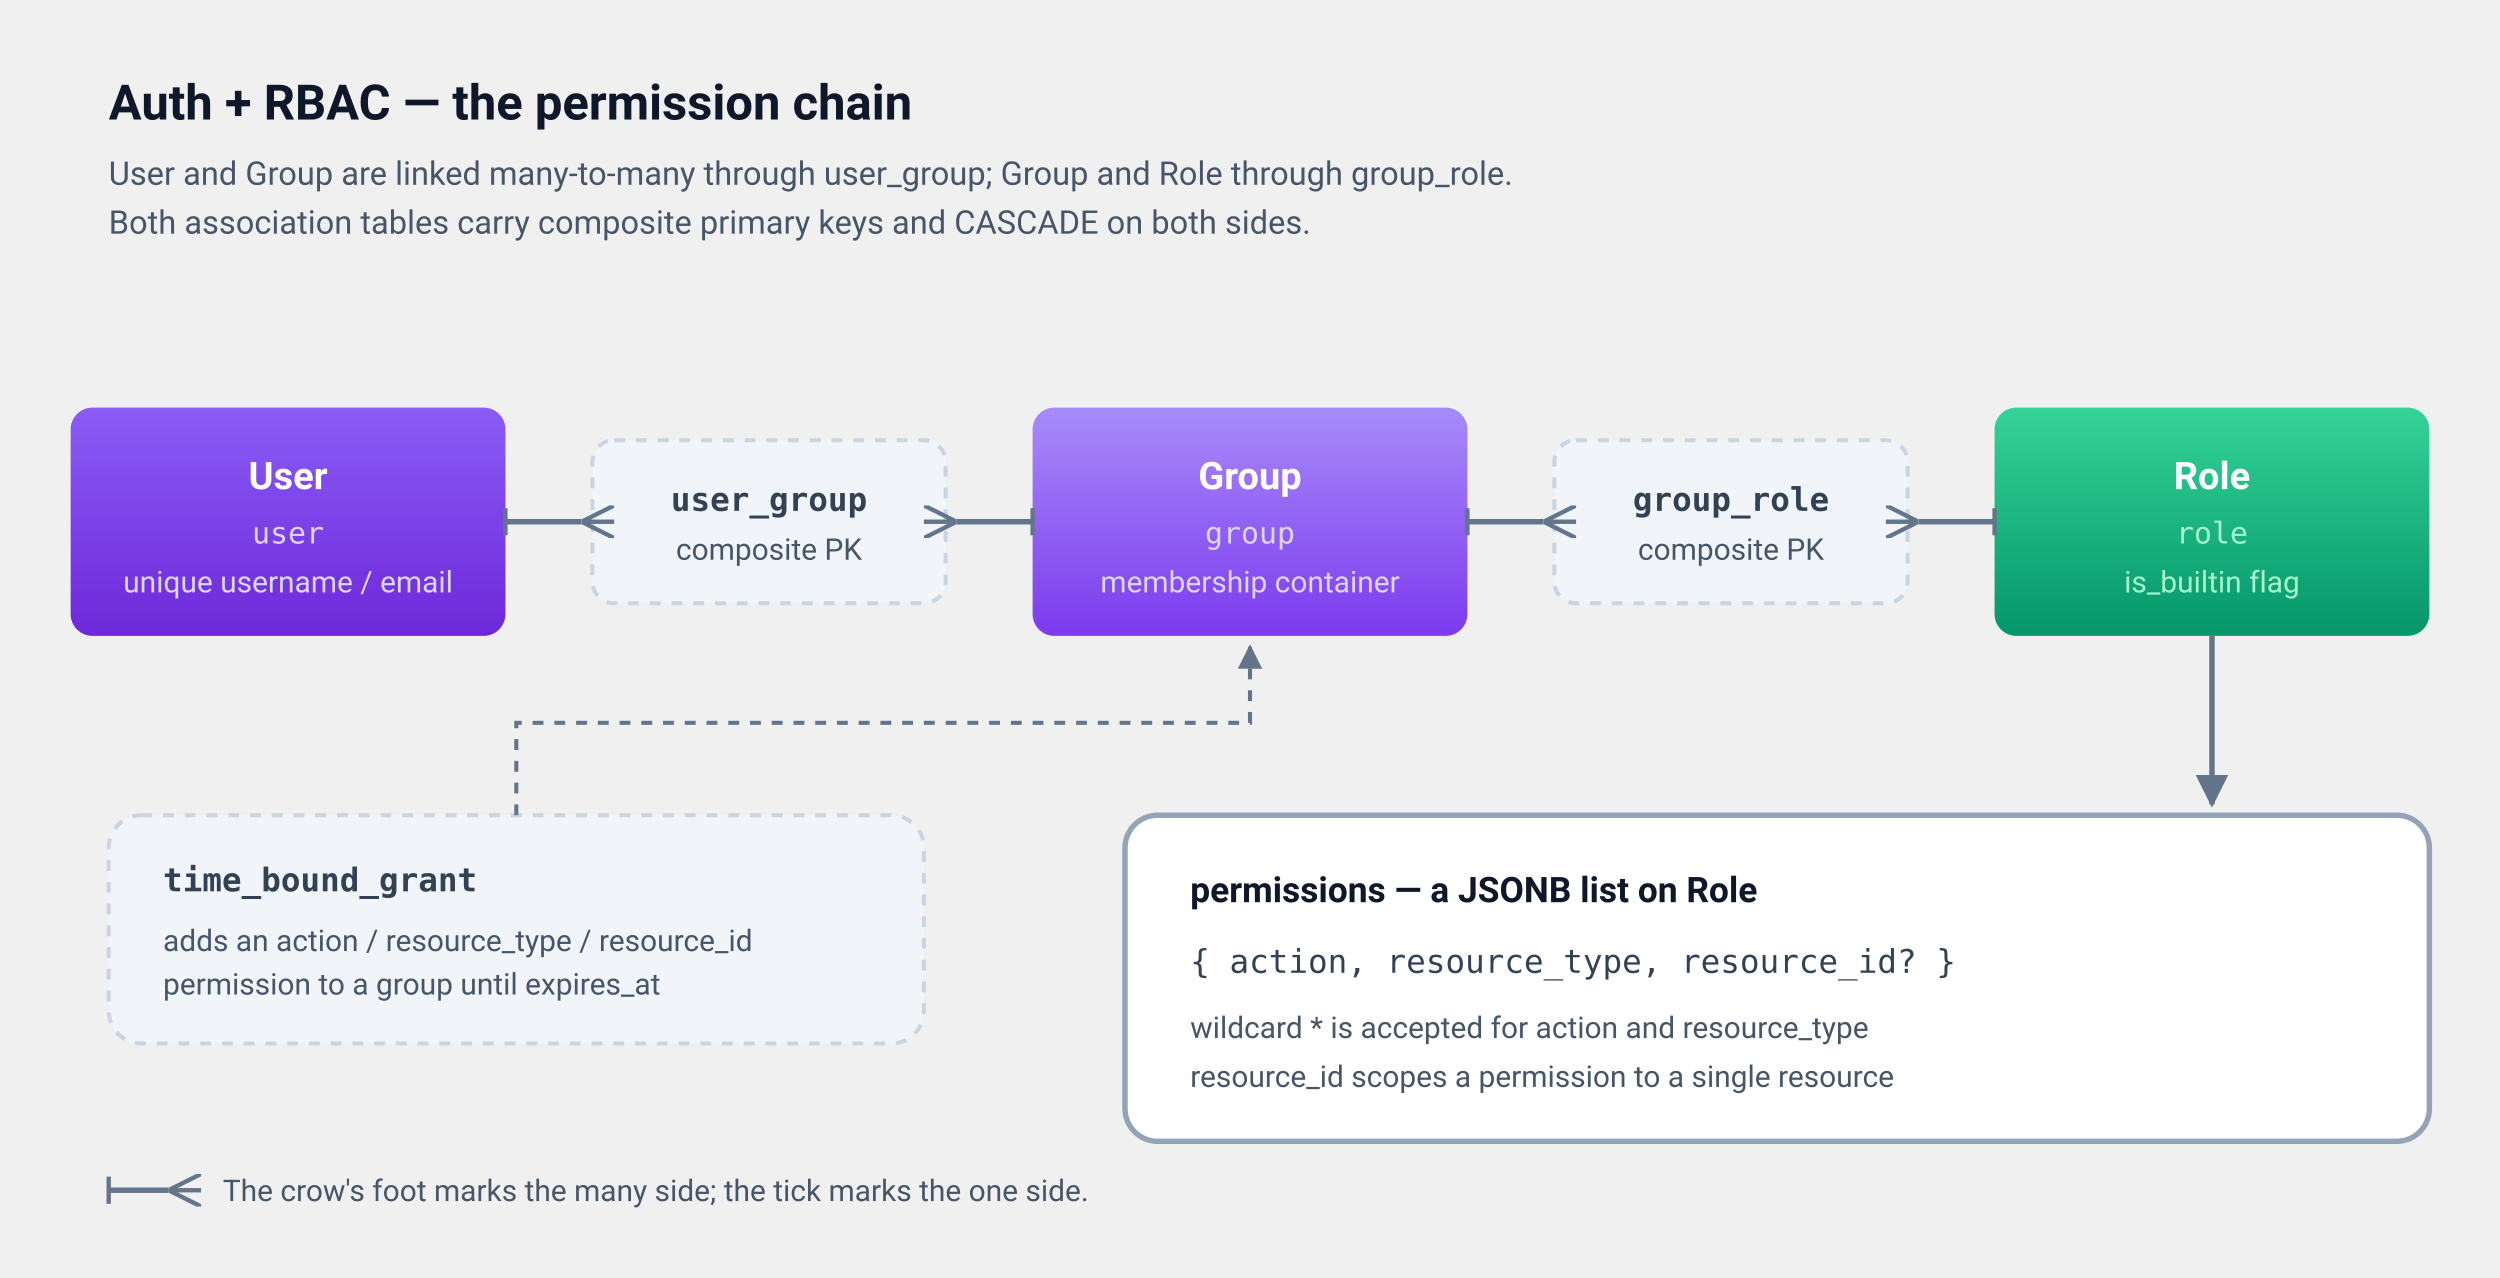
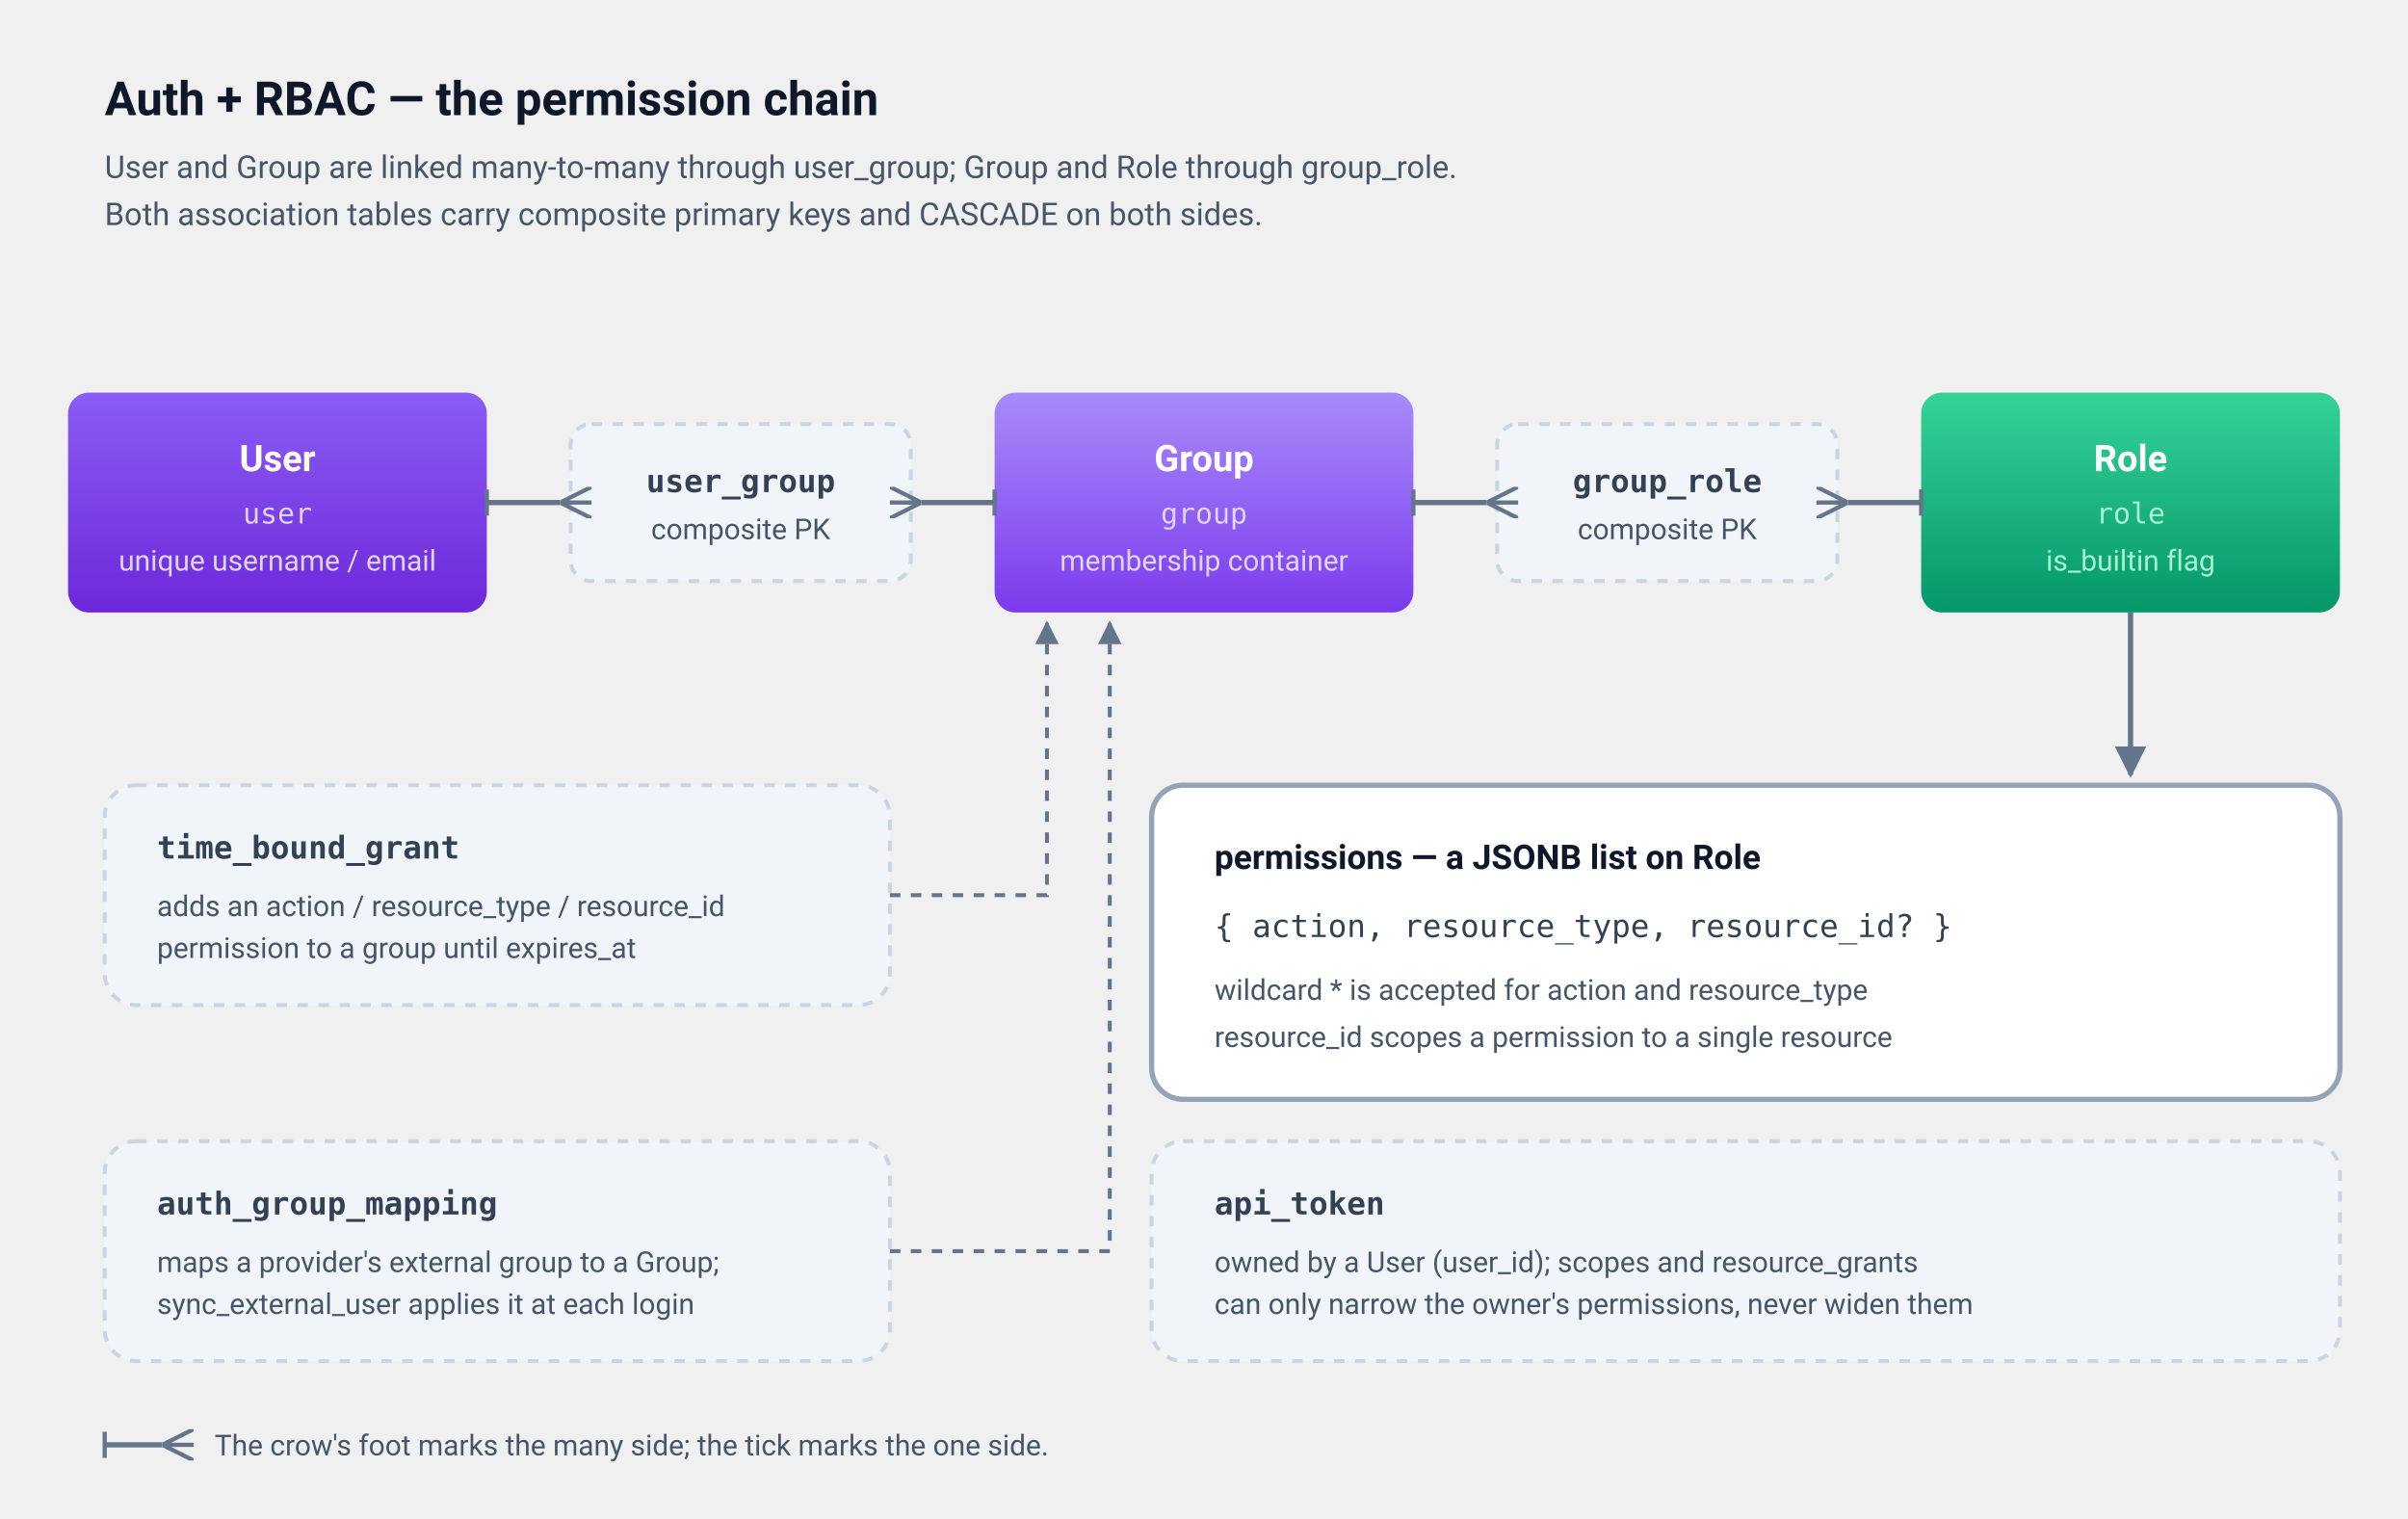
- <svg xmlns="http://www.w3.org/2000/svg" width="920" height="470" viewBox="0 0 920 470" preserveAspectRatio="xMidYMid meet" font-family="ui-sans-serif, system-ui, -apple-system, 'Segoe UI', Roboto, Helvetica, Arial, sans-serif">
+ <svg xmlns="http://www.w3.org/2000/svg" width="920" height="580" viewBox="0 0 920 580" preserveAspectRatio="xMidYMid meet" font-family="ui-sans-serif, system-ui, -apple-system, 'Segoe UI', Roboto, Helvetica, Arial, sans-serif">
  <defs>
    <linearGradient id="dmr-user" x1="0" y1="0" x2="0" y2="1">
      <stop offset="0%" stop-color="#8b5cf6" />
      <stop offset="100%" stop-color="#6d28d9" />
    </linearGradient>
    <linearGradient id="dmr-group" x1="0" y1="0" x2="0" y2="1">
      <stop offset="0%" stop-color="#a78bfa" />
      <stop offset="100%" stop-color="#7c3aed" />
    </linearGradient>
    <linearGradient id="dmr-role" x1="0" y1="0" x2="0" y2="1">
      <stop offset="0%" stop-color="#34d399" />
      <stop offset="100%" stop-color="#059669" />
    </linearGradient>
    <marker id="dmr-crow" viewBox="0 0 12 12" refX="0" refY="6" markerWidth="12" markerHeight="12" markerUnits="userSpaceOnUse" orient="auto">
      <path d="M 0 6 L 12 0 M 0 6 L 12 6 M 0 6 L 12 12" stroke="#64748b" stroke-width="1.6" fill="none" />
    </marker>
    <marker id="dmr-one" viewBox="0 0 8 12" refX="4" refY="6" markerWidth="8" markerHeight="12" markerUnits="userSpaceOnUse" orient="auto">
      <path d="M 4 1 V 11" stroke="#64748b" stroke-width="1.6" fill="none" />
    </marker>
    <marker id="dmr-arrow" viewBox="0 0 10 10" refX="9" refY="5" markerWidth="6" markerHeight="6" orient="auto-start-reverse">
      <path d="M 0 0 L 10 5 L 0 10 z" fill="#64748b" />
    </marker>
  </defs>
  <text x="40" y="44" font-size="18" font-weight="600" fill="#0f172a">Auth + RBAC — the permission chain</text>
  <text x="40" y="68" font-size="12" fill="#475569">User and Group are linked many-to-many through user_group; Group and Role through group_role.</text>
  <text x="40" y="86" font-size="12" fill="#475569">Both association tables carry composite primary keys and CASCADE on both sides.</text>
  <rect x="26" y="150" width="160" height="84" rx="8" fill="url(#dmr-user)" />
  <text x="106" y="180" text-anchor="middle" font-size="14" font-weight="600" fill="#ffffff">User</text>
  <text x="106" y="200" text-anchor="middle" font-size="11" fill="#ddd6fe" font-family="ui-monospace, SFMono-Regular, Menlo, Consolas, monospace">user</text>
  <text x="106" y="218" text-anchor="middle" font-size="11" fill="#ddd6fe">unique username / email</text>
  <rect x="218" y="162" width="130" height="60" rx="8" fill="#f1f5f9" stroke="#cbd5e1" stroke-width="1.5" stroke-dasharray="4 4" />
  <text x="283" y="188" text-anchor="middle" font-size="12" font-weight="600" fill="#334155" font-family="ui-monospace, SFMono-Regular, Menlo, Consolas, monospace">user_group</text>
  <text x="283" y="206" text-anchor="middle" font-size="11" fill="#475569">composite PK</text>
  <rect x="380" y="150" width="160" height="84" rx="8" fill="url(#dmr-group)" />
  <text x="460" y="180" text-anchor="middle" font-size="14" font-weight="600" fill="#ffffff">Group</text>
  <text x="460" y="200" text-anchor="middle" font-size="11" fill="#ddd6fe" font-family="ui-monospace, SFMono-Regular, Menlo, Consolas, monospace">group</text>
  <text x="460" y="218" text-anchor="middle" font-size="11" fill="#ddd6fe">membership container</text>
  <rect x="572" y="162" width="130" height="60" rx="8" fill="#f1f5f9" stroke="#cbd5e1" stroke-width="1.5" stroke-dasharray="4 4" />
  <text x="637" y="188" text-anchor="middle" font-size="12" font-weight="600" fill="#334155" font-family="ui-monospace, SFMono-Regular, Menlo, Consolas, monospace">group_role</text>
  <text x="637" y="206" text-anchor="middle" font-size="11" fill="#475569">composite PK</text>
  <rect x="734" y="150" width="160" height="84" rx="8" fill="url(#dmr-role)" />
  <text x="814" y="180" text-anchor="middle" font-size="14" font-weight="600" fill="#ffffff">Role</text>
  <text x="814" y="200" text-anchor="middle" font-size="11" fill="#a7f3d0" font-family="ui-monospace, SFMono-Regular, Menlo, Consolas, monospace">role</text>
  <text x="814" y="218" text-anchor="middle" font-size="11" fill="#a7f3d0">is_builtin flag</text>
  <path d="M 186 192 H 214" stroke="#64748b" stroke-width="2" fill="none" marker-start="url(#dmr-one)" marker-end="url(#dmr-crow)" />
  <path d="M 380 192 H 352" stroke="#64748b" stroke-width="2" fill="none" marker-start="url(#dmr-one)" marker-end="url(#dmr-crow)" />
  <path d="M 540 192 H 568" stroke="#64748b" stroke-width="2" fill="none" marker-start="url(#dmr-one)" marker-end="url(#dmr-crow)" />
  <path d="M 734 192 H 706" stroke="#64748b" stroke-width="2" fill="none" marker-start="url(#dmr-one)" marker-end="url(#dmr-crow)" />
  <path d="M 814 234 V 296" stroke="#64748b" stroke-width="2" fill="none" marker-end="url(#dmr-arrow)" />
-   <rect x="414" y="300" width="480" height="120" rx="12" fill="#ffffff" stroke="#94a3b8" stroke-width="2" />
-   <text x="438" y="332" font-size="13" font-weight="600" fill="#0f172a">permissions — a JSONB list on Role</text>
-   <text x="438" y="358" font-size="12" fill="#334155" font-family="ui-monospace, SFMono-Regular, Menlo, Consolas, monospace">{ action, resource_type, resource_id? }</text>
-   <text x="438" y="382" font-size="11" fill="#475569">wildcard * is accepted for action and resource_type</text>
-   <text x="438" y="400" font-size="11" fill="#475569">resource_id scopes a permission to a single resource</text>
+   <rect x="440" y="300" width="454" height="120" rx="12" fill="#ffffff" stroke="#94a3b8" stroke-width="2" />
+   <text x="464" y="332" font-size="13" font-weight="600" fill="#0f172a">permissions — a JSONB list on Role</text>
+   <text x="464" y="358" font-size="12" fill="#334155" font-family="ui-monospace, SFMono-Regular, Menlo, Consolas, monospace">{ action, resource_type, resource_id? }</text>
+   <text x="464" y="382" font-size="11" fill="#475569">wildcard * is accepted for action and resource_type</text>
+   <text x="464" y="400" font-size="11" fill="#475569">resource_id scopes a permission to a single resource</text>
  <rect x="40" y="300" width="300" height="84" rx="12" fill="#f1f5f9" stroke="#cbd5e1" stroke-width="1.5" stroke-dasharray="4 4" />
  <text x="60" y="328" font-size="12" font-weight="600" fill="#334155" font-family="ui-monospace, SFMono-Regular, Menlo, Consolas, monospace">time_bound_grant</text>
  <text x="60" y="350" font-size="11" fill="#475569">adds an action / resource_type / resource_id</text>
  <text x="60" y="366" font-size="11" fill="#475569">permission to a group until expires_at</text>
-   <path d="M 190 300 V 266 H 460 V 238" stroke="#64748b" stroke-width="1.5" stroke-dasharray="4 4" fill="none" marker-end="url(#dmr-arrow)" />
-   <path d="M 40 438 H 62" stroke="#64748b" stroke-width="2" fill="none" marker-start="url(#dmr-one)" marker-end="url(#dmr-crow)" />
-   <text x="82" y="442" font-size="11" fill="#475569">The crow's foot marks the many side; the tick marks the one side.</text>
+   <path d="M 340 342 H 400 V 238" stroke="#64748b" stroke-width="1.5" stroke-dasharray="4 4" fill="none" marker-end="url(#dmr-arrow)" />
+   <rect x="40" y="436" width="300" height="84" rx="12" fill="#f1f5f9" stroke="#cbd5e1" stroke-width="1.5" stroke-dasharray="4 4" />
+   <text x="60" y="464" font-size="12" font-weight="600" fill="#334155" font-family="ui-monospace, SFMono-Regular, Menlo, Consolas, monospace">auth_group_mapping</text>
+   <text x="60" y="486" font-size="11" fill="#475569">maps a provider's external group to a Group;</text>
+   <text x="60" y="502" font-size="11" fill="#475569">sync_external_user applies it at each login</text>
+   <path d="M 340 478 H 424 V 238" stroke="#64748b" stroke-width="1.5" stroke-dasharray="4 4" fill="none" marker-end="url(#dmr-arrow)" />
+   <rect x="440" y="436" width="454" height="84" rx="12" fill="#f1f5f9" stroke="#cbd5e1" stroke-width="1.5" stroke-dasharray="4 4" />
+   <text x="464" y="464" font-size="12" font-weight="600" fill="#334155" font-family="ui-monospace, SFMono-Regular, Menlo, Consolas, monospace">api_token</text>
+   <text x="464" y="486" font-size="11" fill="#475569">owned by a User (user_id); scopes and resource_grants</text>
+   <text x="464" y="502" font-size="11" fill="#475569">can only narrow the owner's permissions, never widen them</text>
+   <path d="M 40 552 H 62" stroke="#64748b" stroke-width="2" fill="none" marker-start="url(#dmr-one)" marker-end="url(#dmr-crow)" />
+   <text x="82" y="556" font-size="11" fill="#475569">The crow's foot marks the many side; the tick marks the one side.</text>
</svg>
